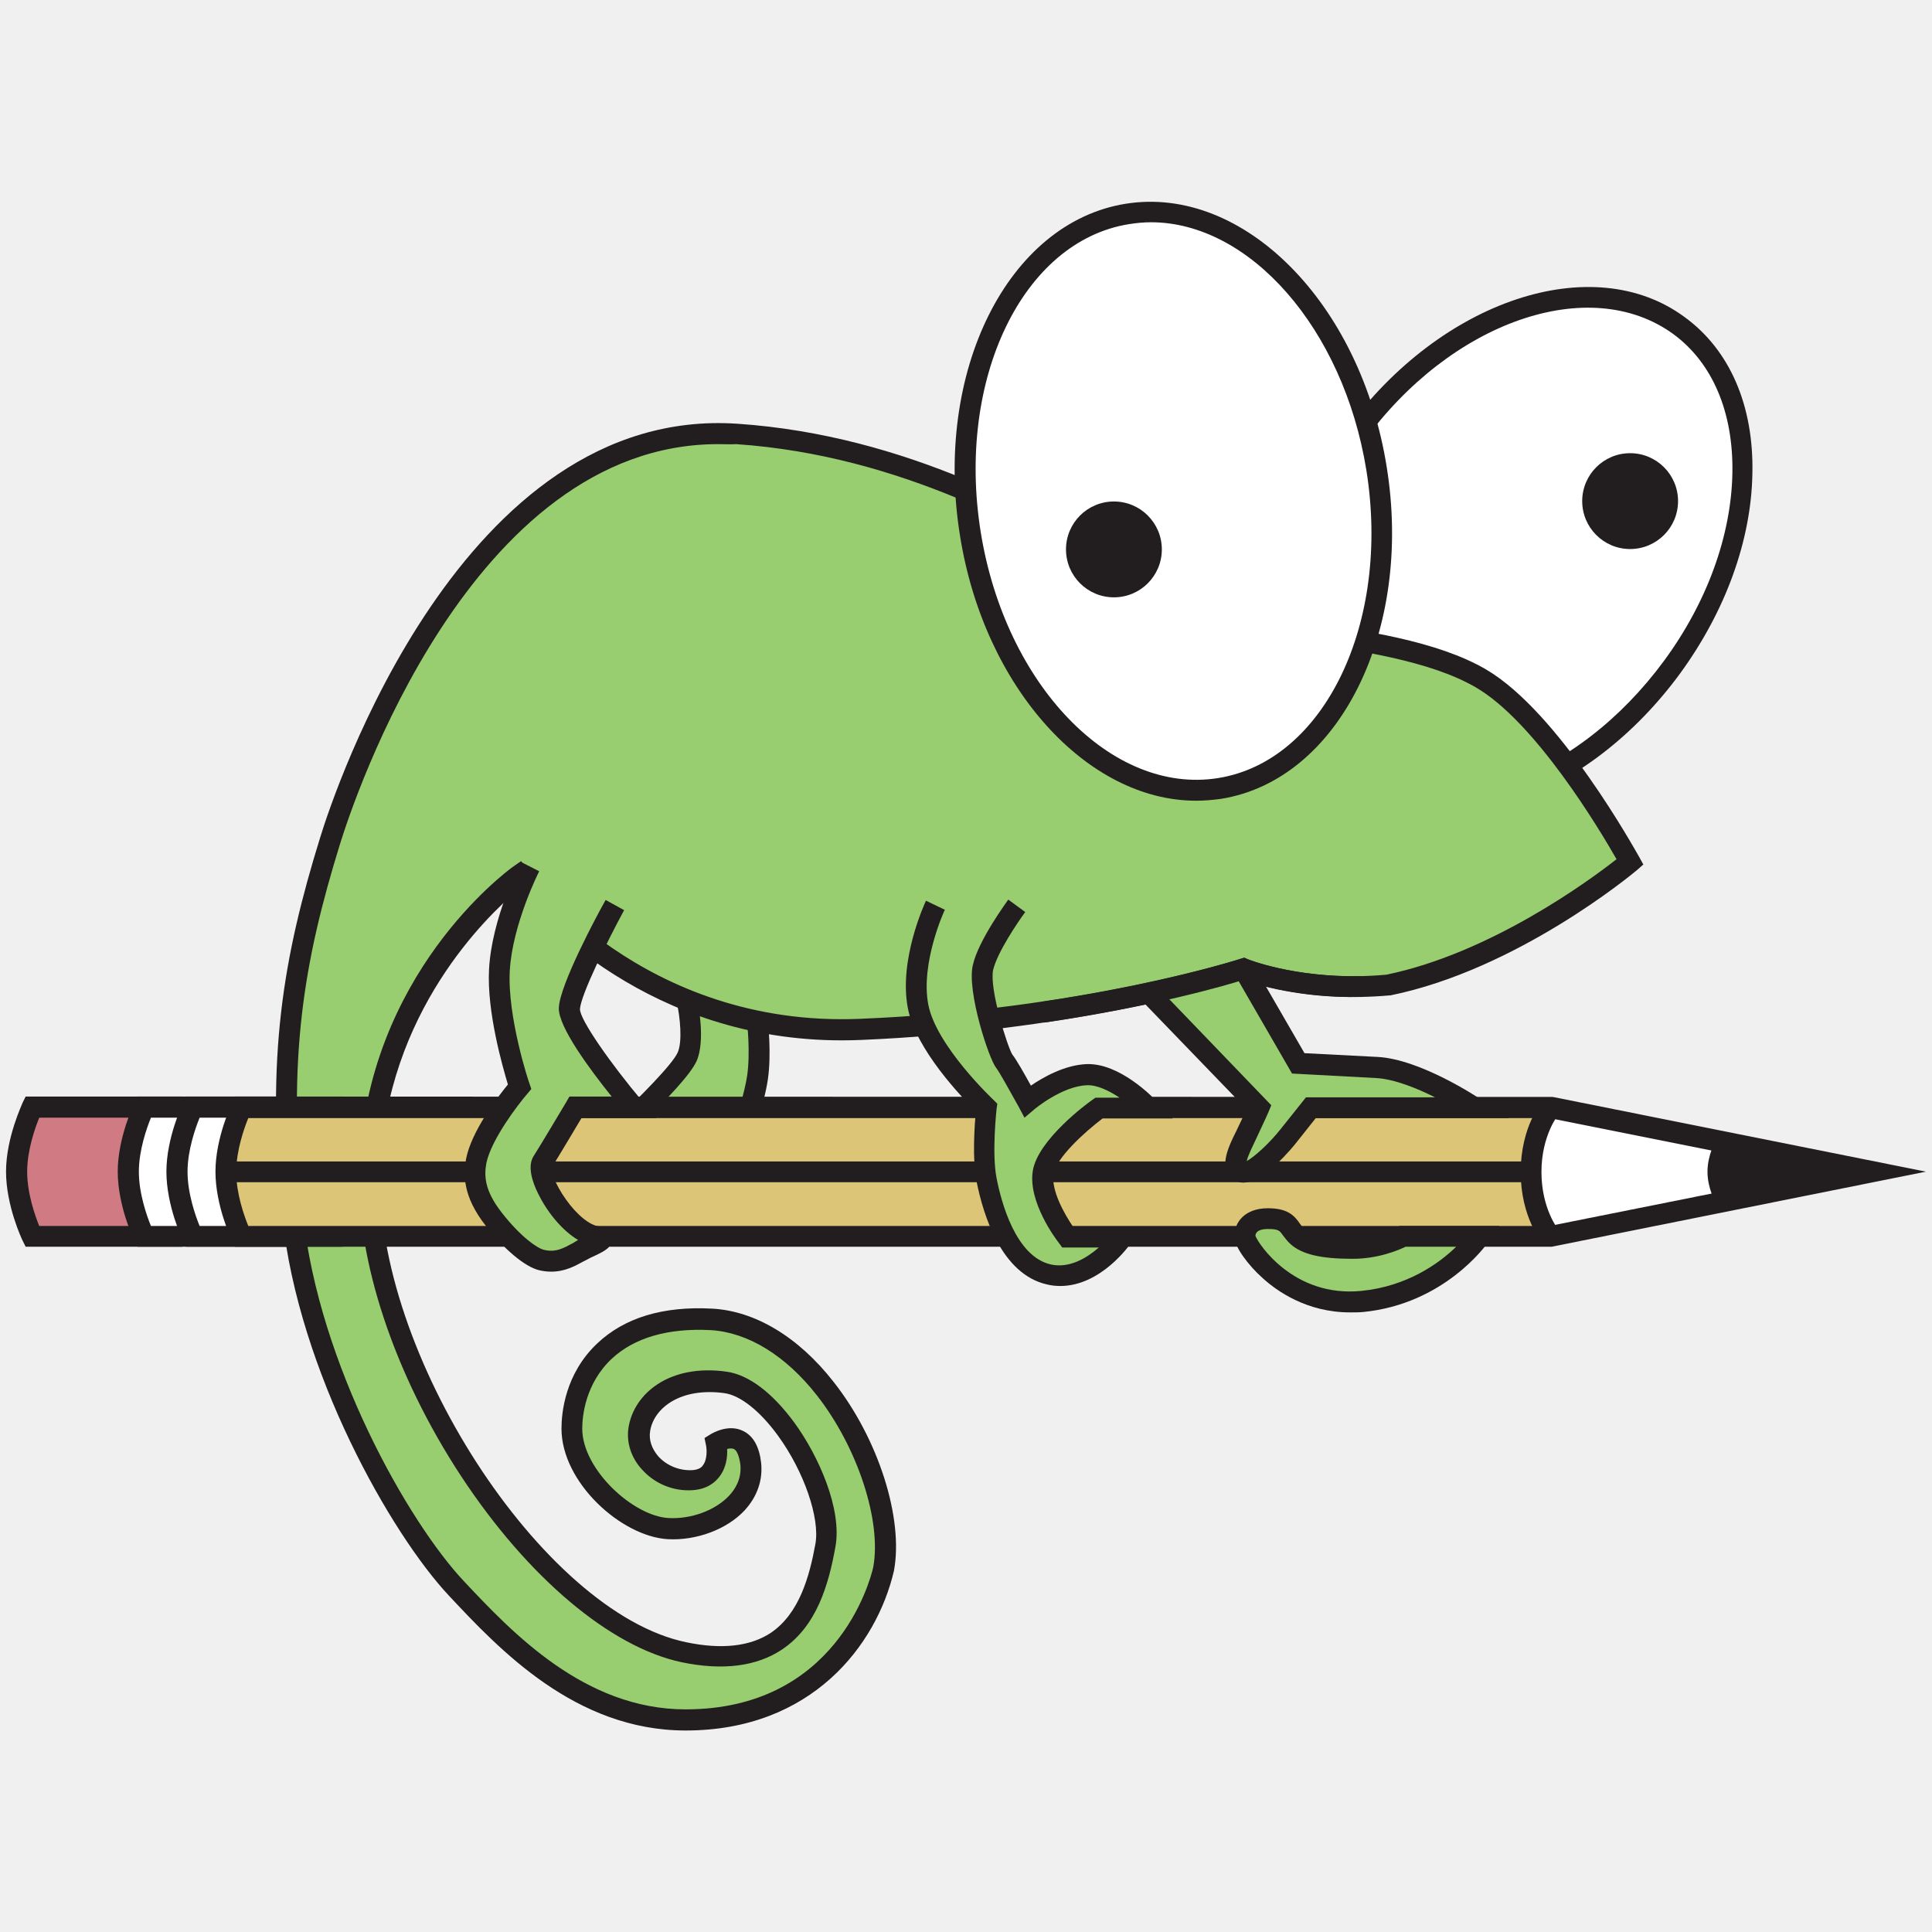
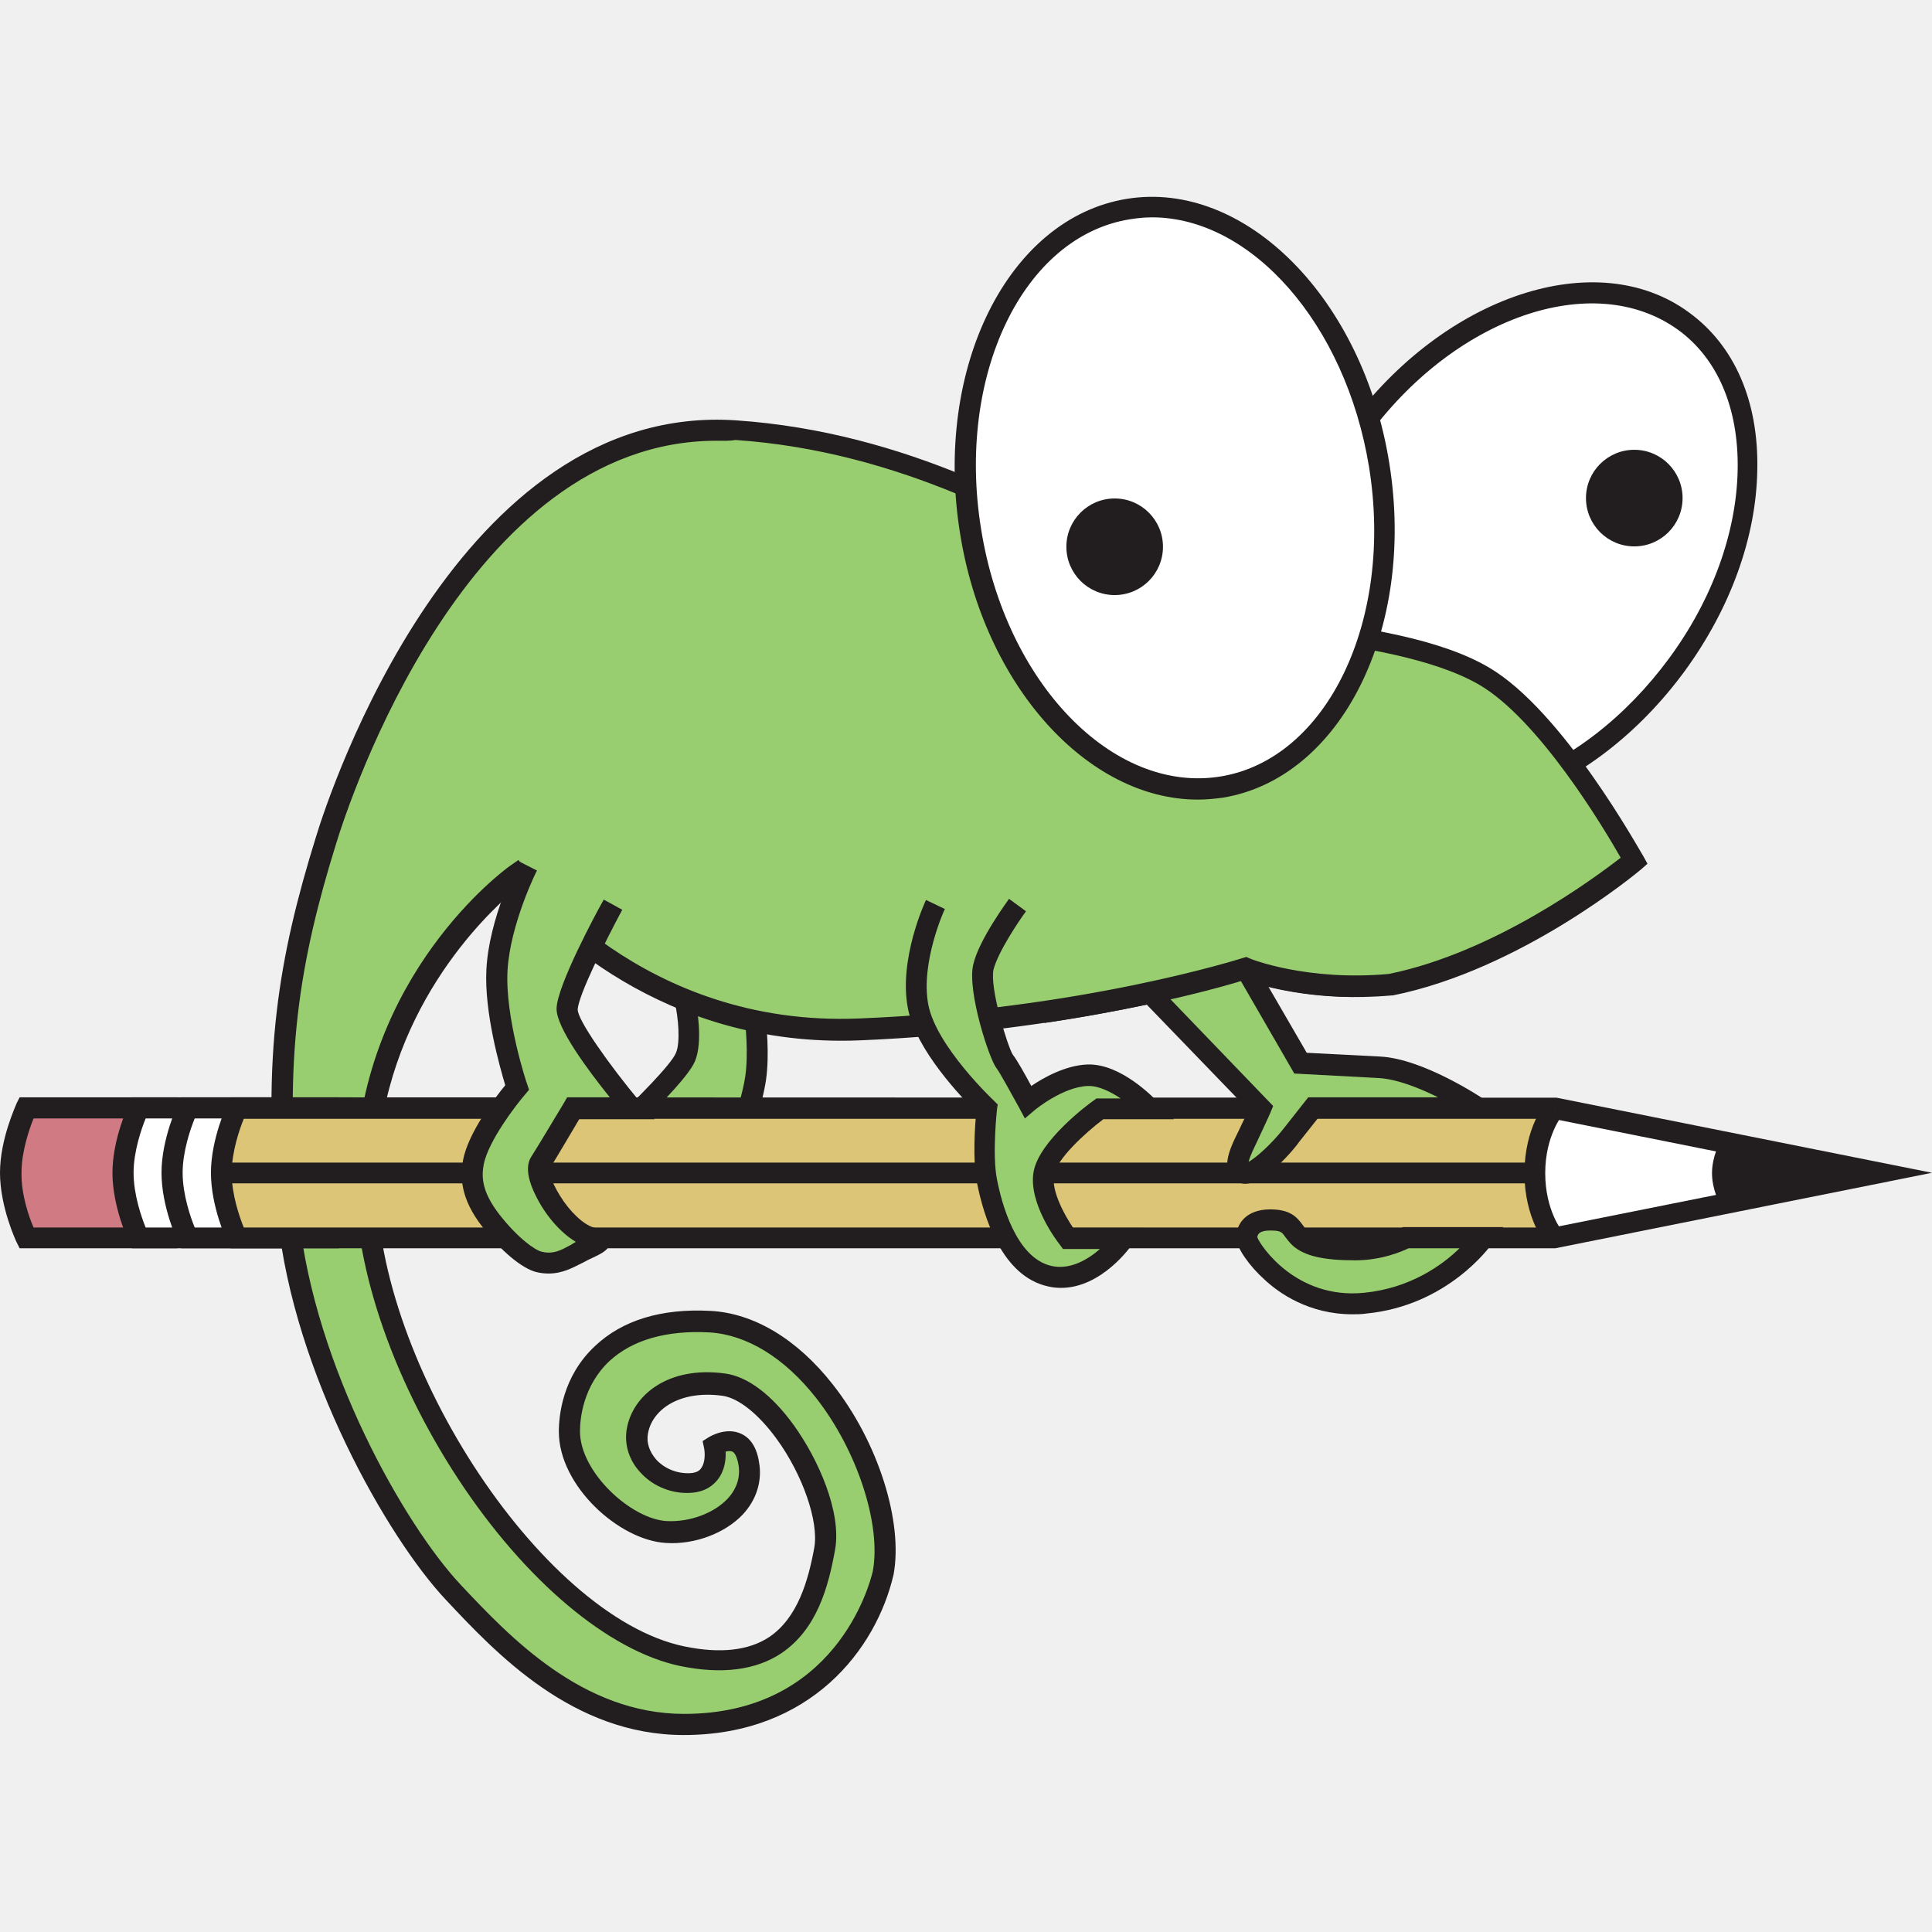
<svg xmlns="http://www.w3.org/2000/svg" version="1.1" id="icon" x="0px" y="0px" viewBox="0 0 512 512" style="enable-background:new 0 0 512 512;" xml:space="preserve">
  <style type="text/css">
	.st0{fill:#FFFFFF;}
	.st1{fill:#221E1F;}
	.st2{fill:#98CD70;}
	.st3{fill:#D07B84;}
	.st4{fill:#DCC576;}
+ 	.st5{fill:none;}
</style>
  <g>
    <g>
-       <ellipse transform="matrix(0.59 -0.8074 0.8074 0.59 46.5539 383.723)" class="st0" cx="401.1" cy="146" rx="74.1" ry="52" />
-       <path class="st1" d="M381.3,216.1c-9.5,0-18.3-2.7-25.5-8c-24.4-17.8-23.9-60.1,1.1-94.4l0,0c25-34.2,65.2-47.6,89.5-29.7    c12,8.7,18.4,23.5,18,41.5c-0.3,17.7-7.1,36.4-19.1,52.9c-12,16.4-27.8,28.6-44.5,34.3C394,214.9,387.5,216.1,381.3,216.1z     M361.4,117c-23.2,31.7-24.2,70.6-2.3,86.6c10.5,7.6,24.7,9,40,3.8c15.6-5.3,30.5-16.8,41.9-32.3s17.8-33.2,18.1-49.7    c0.3-16.2-5.3-29.3-15.7-36.9C421.2,72.4,384.5,85.2,361.4,117L361.4,117z" />
+       <ellipse transform="matrix(0.59 -0.8074 0.8074 0.59 47.5303 384.1275)" class="st0" cx="402" cy="145.3" rx="74.6" ry="52.3" />
+       <path class="st1" d="M382.1,215.8c-9.6,0-18.4-2.7-25.7-8.1c-24.6-17.9-24.1-60.5,1.1-95l0,0c25.2-34.4,65.6-47.9,90.1-29.9    c12.1,8.8,18.5,23.6,18.1,41.8c-0.3,17.8-7.1,36.6-19.2,53.2c-12.1,16.5-28,28.8-44.8,34.5C394.9,214.6,388.3,215.8,382.1,215.8z     M362.1,116.1c-23.3,31.9-24.4,71-2.3,87.1c10.6,7.6,24.9,9.1,40.3,3.8c15.7-5.3,30.7-16.9,42.2-32.5c11.5-15.6,17.9-33.4,18.2-50    c0.3-16.3-5.3-29.5-15.8-37.1C422.2,71.2,385.3,84.1,362.1,116.1L362.1,116.1z" />
    </g>
    <g>
-       <path class="st2" d="M182.1,265.2c0,0,2.1,10,0,14.7c-2.1,4.8-16.6,18.3-16.6,18.3l30.5,4.2c0,0,3.8-10.3,4.8-17    c0.9-6.7,0-14.6,0-14.6" />
-       <path class="st1" d="M197.9,305.5l-38.5-5.2l4.3-4c5.4-5.1,14.6-14.3,15.9-17.4c1.3-2.9,0.6-9.5-0.2-13l5.4-1.1    c0.2,1.1,2.2,11-0.2,16.4c-1.6,3.6-8.4,10.6-13.1,15.2l22.6,3.1c1.1-3.3,3.2-9.8,3.9-14.4c0.9-6.2,0-13.9,0-13.9l5.5-0.6    c0,0.3,1,8.4,0,15.4c-1,6.9-4.7,17.2-4.9,17.6L197.9,305.5z" />
+       <path class="st2" d="M181.6,265.2c0,0,2.1,10.1,0,14.8c-2.1,4.8-16.7,18.4-16.7,18.4l30.7,4.2c0,0,3.8-10.4,4.8-17.1    c0.9-6.7,0-14.7,0-14.7" />
+       <path class="st1" d="M197.5,305.8l-38.7-5.2l4.3-4c5.4-5.1,14.7-14.4,16-17.5c1.3-2.9,0.6-9.6-0.2-13.1l5.4-1.1    c0.2,1.1,2.2,11.1-0.2,16.5c-1.6,3.6-8.5,10.7-13.2,15.3l22.7,3.1c1.1-3.3,3.2-9.9,3.9-14.5c0.9-6.2,0-14,0-14l5.5-0.6    c0,0.3,1,8.5,0,15.5c-1,6.9-4.7,17.3-4.9,17.7L197.5,305.8z" />
    </g>
    <g>
-       <path class="st2" d="M320.3,163.2c-17.9-4.9-62.2-43.7-125.1-48.1s-98,75.8-107.8,107.8s-14.2,57.9-9.9,99.2s29,83.5,43.4,98.9    s33.6,34.8,60.7,34.8c36.4,0,49.4-26.9,52.4-39.7c4.2-22.1-16.9-64.7-45.6-66.2s-37,16.6-37,29s14.5,25.9,25.6,26.5    c11.1,0.6,23.1-6.8,21.9-17.3c-1.2-10.5-9.2-5.5-9.2-5.5s1.8,9.2-6.2,9.9c-8,0.6-15.4-6.2-14.2-13.6c1.2-7.4,9.2-14.2,22.8-12.3    c13.6,1.8,29,29.6,26.5,43.1s-8,34.5-37.6,28.3c-38.2-8-85-77.6-83.2-128.2c1.8-50.5,39.4-77.6,39.4-77.6s30.8,43.1,90.6,40.7    c59.8-2.5,101.7-16,101.7-16s15.4,6.4,38.2,4.3c33.3-6.8,64.2-32.7,64.2-32.7s-20.4-37.6-39.5-48.7    C373.3,168.7,338.2,168,320.3,163.2z" />
-       <path class="st1" d="M181.7,458.6c-29.2,0-49.4-21.5-62.7-35.7c-15.3-16.3-39.9-59.4-44.2-100.5c-4.4-42.4,0.3-68.9,10-100.3    c3.6-11.8,37.5-114.8,110.7-109.8c45.1,3.1,80.5,23.6,104,37.1c9.4,5.4,16.7,9.7,21.6,11c6,1.6,14.2,2.8,22.8,4.1    c17.3,2.5,36.9,5.3,49.9,12.9c19.5,11.4,39.7,48.2,40.6,49.7l1.1,2l-1.7,1.5c-1.3,1.1-31.8,26.4-65.4,33.2l-0.3,0    c-20.2,1.8-34.7-2.8-38.5-4.1c-6.6,2-46.9,13.6-101.5,15.9c-52.5,2.2-83.6-30.5-91.1-39.5c-7.7,6.5-34.7,32.1-36.2,73.8    c-1.8,48.2,42.9,117.4,81,125.3c9.5,2,17.1,1.1,22.5-2.5c7.5-5.1,10.2-14.8,11.8-23.6c1.2-6.8-3-19.1-9.9-28.6    c-4.8-6.6-10-10.7-14.2-11.3c-11.6-1.6-18.7,3.9-19.7,10c-0.4,2.4,0.4,4.7,2.2,6.8c2.3,2.5,5.7,3.8,9,3.6c1.3-0.1,2.3-0.5,2.8-1.3    c1.2-1.6,1-4.3,0.8-5.3l-0.4-1.9l1.6-1c0.5-0.3,4.7-2.8,8.6-0.9c2.7,1.3,4.3,4.1,4.8,8.4c0.5,4.6-1,9-4.4,12.7    c-4.7,5-12.7,8-20.3,7.6c-12.3-0.7-28.2-15-28.2-29.3c0-4.1,0.9-14.5,9.5-22.6c7.2-6.8,17.4-9.9,30.4-9.2    c11.4,0.6,22.9,7.5,32.2,19.4c11.9,15.1,18.6,36.2,16,50.1C232.3,436,215.1,458.6,181.7,458.6z M190.3,117.7    c-65.7,0-96.8,95-100.2,106c-9.5,30.7-14.1,56.6-9.8,98.1c4.2,39.8,27.9,81.6,42.7,97.3c12.7,13.5,31.9,33.9,58.7,33.9    c39.7,0,48.8-33.7,49.7-37.6c2.3-12.2-4.1-31.8-14.9-45.6c-8.3-10.6-18.3-16.7-28.1-17.3c-11.4-0.6-20.3,2-26.3,7.6    c-7,6.6-7.8,15.2-7.8,18.5c0,10.8,13.5,23.2,22.9,23.7c6,0.3,12.3-2,16-5.9c1.6-1.7,3.4-4.5,3-8.3c-0.3-2.2-0.9-3.7-1.7-4.1    c-0.5-0.2-1.2-0.2-1.8,0c0.1,2-0.2,5-2.1,7.4c-1.1,1.4-3.1,3.2-6.9,3.5c-5,0.4-10.1-1.6-13.5-5.4c-3-3.2-4.3-7.4-3.6-11.4    c1.5-8.8,10.8-16.7,25.9-14.6c5.9,0.8,12.2,5.6,18,13.5c6.5,8.9,12.7,23,10.9,32.9c-1.8,10-4.9,21-14.1,27.2    c-6.7,4.5-15.7,5.7-26.7,3.4c-18.8-4-40.7-22.4-58.4-49.3c-17.8-27.1-27.9-57.6-27-81.6c1.9-51.3,39-78.6,40.6-79.8l2.3-1.6    l1.6,2.3c0.3,0.4,30.7,41.9,88.2,39.5c58.7-2.4,100.5-15.8,100.9-15.9l1-0.3l0.9,0.4c0.1,0.1,15.1,6.1,36.7,4.1    c27.7-5.7,54-25.1,61-30.6c-4.5-7.9-21.6-36.5-37.4-45.6c-12.1-7-31.1-9.8-47.9-12.2c-8.8-1.3-17.2-2.5-23.5-4.2    c-5.6-1.5-13.2-5.9-22.9-11.6c-23-13.3-57.8-33.4-101.6-36.4C193.5,117.8,191.9,117.7,190.3,117.7z" />
+       <path class="st2" d="M320.7,162.6c-18-4.9-62.6-44-125.9-48.4S96.2,190.5,86.3,222.7s-14.3,58.3-10,99.8    c4.3,41.6,29.2,84,43.7,99.5s33.8,35,61.1,35c36.6,0,49.7-27.1,52.7-39.9c4.2-22.2-17-65.1-45.9-66.6s-37.2,16.7-37.2,29.2    c0,12.5,14.6,26.1,25.8,26.7s23.2-6.8,22-17.4c-1.2-10.6-9.3-5.5-9.3-5.5s1.8,9.3-6.2,10c-8.1,0.6-15.5-6.2-14.3-13.7    c1.2-7.4,9.3-14.3,22.9-12.4c13.7,1.8,29.2,29.8,26.7,43.4c-2.5,13.6-8.1,34.7-37.8,28.5c-38.4-8.1-85.5-78.1-83.7-129    c1.8-50.8,39.6-78.1,39.6-78.1s31,43.4,91.2,41c60.2-2.5,102.3-16.1,102.3-16.1s15.5,6.4,38.4,4.3c33.5-6.8,64.6-32.9,64.6-32.9    s-20.5-37.8-39.7-49C374,168.1,338.7,167.4,320.7,162.6z" />
+       <path class="st1" d="M181.2,459.8c-29.4,0-49.7-21.6-63.1-35.9c-15.4-16.4-40.2-59.8-44.5-101.1c-4.4-42.7,0.3-69.3,10.1-100.9    c3.6-11.9,37.7-115.5,111.4-110.5c45.4,3.1,81,23.7,104.7,37.3c9.5,5.4,16.8,9.8,21.7,11.1c6,1.6,14.3,2.8,22.9,4.1    c17.4,2.5,37.1,5.3,50.2,13c19.6,11.5,39.9,48.5,40.9,50l1.1,2l-1.7,1.5c-1.3,1.1-32,26.6-65.8,33.4h-0.3    c-20.3,1.8-34.9-2.8-38.7-4.1c-6.6,2-47.2,13.7-102.1,16c-52.8,2.2-84.1-30.7-91.7-39.7c-7.7,6.5-34.9,32.3-36.4,74.3    C98,358.7,143,428.3,181.3,436.3c9.6,2,17.2,1.1,22.6-2.5c7.5-5.1,10.3-14.9,11.9-23.7c1.2-6.8-3-19.2-10-28.8    c-4.8-6.6-10.1-10.8-14.3-11.4c-11.7-1.6-18.8,3.9-19.8,10.1c-0.4,2.4,0.4,4.7,2.2,6.8c2.3,2.5,5.7,3.8,9.1,3.6    c1.3-0.1,2.3-0.5,2.8-1.3c1.2-1.6,1-4.3,0.8-5.3l-0.4-1.9l1.6-1c0.5-0.3,4.7-2.8,8.7-0.9c2.7,1.3,4.3,4.1,4.8,8.5    c0.5,4.6-1,9.1-4.4,12.8c-4.7,5-12.8,8.1-20.4,7.6c-12.4-0.7-28.4-15.1-28.4-29.5c0-4.1,0.9-14.6,9.6-22.7    c7.2-6.8,17.5-10,30.6-9.3c11.5,0.6,23,7.5,32.4,19.5c12,15.2,18.7,36.4,16.1,50.4C232.2,437.1,214.8,459.8,181.2,459.8z     M189.9,116.8c-66.1,0-97.4,95.6-100.8,106.7c-9.6,30.9-14.2,57-9.9,98.7c4.2,40.1,28.1,82.1,43,97.9    c12.8,13.6,32.1,34.1,59.1,34.1c39.9,0,49.1-33.9,50-37.8c2.3-12.3-4.1-32-15-45.9c-8.4-10.7-18.4-16.8-28.3-17.4    c-11.5-0.6-20.4,2-26.5,7.6c-7,6.6-7.8,15.3-7.8,18.6c0,10.9,13.6,23.3,23,23.8c6,0.3,12.4-2,16.1-5.9c1.6-1.7,3.4-4.5,3-8.4    c-0.3-2.2-0.9-3.7-1.7-4.1c-0.5-0.2-1.2-0.2-1.8,0c0.1,2-0.2,5-2.1,7.4c-1.1,1.4-3.1,3.2-6.9,3.5c-5,0.4-10.2-1.6-13.6-5.4    c-3-3.2-4.3-7.4-3.6-11.5c1.5-8.9,10.9-16.8,26.1-14.7c5.9,0.8,12.3,5.6,18.1,13.6c6.5,9,12.8,23.1,11,33.1    c-1.8,10.1-4.9,21.1-14.2,27.4c-6.7,4.5-15.8,5.7-26.9,3.4c-18.9-4-41-22.5-58.8-49.6c-17.9-27.3-28.1-58-27.2-82.1    c1.9-51.6,39.2-79.1,40.9-80.3l2.3-1.6l1.6,2.3c0.3,0.4,30.9,42.2,88.8,39.7c59.1-2.4,101.1-15.9,101.5-16l1-0.3l0.9,0.4    c0.1,0.1,15.2,6.1,36.9,4.1c27.9-5.7,54.3-25.3,61.4-30.8c-4.5-7.9-21.7-36.7-37.6-45.9c-12.2-7-31.3-9.9-48.2-12.3    c-8.9-1.3-17.3-2.5-23.6-4.2c-5.6-1.5-13.3-5.9-23-11.7c-23.1-13.4-58.2-33.6-102.2-36.6C193.1,116.9,191.5,116.8,189.9,116.8z" />
    </g>
    <g>
-       <ellipse transform="matrix(0.9874 -0.1585 0.1585 0.9874 -17.1154 50.9537)" class="st0" cx="311" cy="132.8" rx="54.5" ry="77.1" />
-       <path class="st1" d="M317,212.2c-28.9,0-56.2-29.9-62.6-70.3c-7-43.5,12.7-82.9,43.9-87.9c31.2-5,62.3,26.3,69.2,69.8l0,0    c7,43.5-12.7,82.9-43.9,87.9C321.4,212,319.2,212.2,317,212.2z M305,58.9c-1.9,0-3.9,0.2-5.8,0.5c-28.2,4.5-45.8,41.1-39.3,81.6    c6.5,40.5,34.7,69.7,62.9,65.2c28.2-4.5,45.8-41.1,39.3-81.6C356,86.9,331.1,58.9,305,58.9z" />
+       <ellipse transform="matrix(0.9874 -0.1585 0.1585 0.9874 -16.9844 51.0172)" class="st0" cx="311.4" cy="132" rx="54.8" ry="77.6" />
+       <path class="st1" d="M317.4,211.9c-29.1,0-56.6-30.1-63-70.7c-7-43.8,12.8-83.4,44.2-88.5s62.7,26.5,69.6,70.2l0,0    c7,43.8-12.8,83.4-44.2,88.5C321.8,211.7,319.6,211.9,317.4,211.9z M305.3,57.6c-1.9,0-3.9,0.2-5.8,0.5    c-28.4,4.5-46.1,41.4-39.5,82.1c6.5,40.8,34.9,70.1,63.3,65.6c28.4-4.5,46.1-41.4,39.5-82.1C356.6,85.8,331.6,57.6,305.3,57.6z" />
    </g>
-     <circle class="st1" cx="295.2" cy="145.6" r="12.7" />
-     <circle class="st1" cx="432" cy="132.8" r="12.7" />
+     <circle class="st1" cx="295.4" cy="144.9" r="12.8" />
+     <circle class="st1" cx="433.1" cy="132" r="12.8" />
    <g>
      <g>
-         <path class="st3" d="M45.5,293.5h-37c0,0-4.2,8.6-4.2,17.1c0,8.5,4.2,17.1,4.2,17.1h37V293.5z" />
-         <path class="st1" d="M48.3,330.4H6.8l-0.8-1.6c-0.2-0.4-4.4-9.3-4.4-18.3c0-9,4.3-17.9,4.4-18.3l0.8-1.6h41.5V330.4z M10.4,324.9     h32.4v-28.7H10.4c-1.1,2.7-3.2,8.6-3.2,14.3C7.2,316.3,9.3,322.2,10.4,324.9z" />
+         <path class="st3" d="M44.2,293.7H6.9c0,0-4.2,8.7-4.2,17.2c0,8.6,4.2,17.2,4.2,17.2h37.2V293.7z" />
+         <path class="st1" d="M47,330.8H5.2l-0.8-1.6c-0.2-0.4-4.4-9.4-4.4-18.4s4.3-18,4.4-18.4l0.8-1.6H47V330.8z M8.9,325.3h32.6v-28.9     H8.9c-1.1,2.7-3.2,8.7-3.2,14.4C5.6,316.6,7.7,322.6,8.9,325.3z" />
      </g>
      <g>
-         <path class="st0" d="M75.1,293.5h-37c0,0-4.2,8.6-4.2,17.1c0,8.5,4.2,17.1,4.2,17.1h37V293.5z" />
-         <path class="st1" d="M77.9,330.4H36.4l-0.8-1.6c-0.2-0.4-4.4-9.3-4.4-18.3c0-9,4.3-17.9,4.4-18.3l0.8-1.6h41.5V330.4z M40,324.9     h32.4v-28.7H40c-1.1,2.7-3.2,8.6-3.2,14.3C36.8,316.3,38.9,322.2,40,324.9z" />
+         <path class="st0" d="M74,293.7H36.7c0,0-4.2,8.7-4.2,17.2c0,8.6,4.2,17.2,4.2,17.2H74V293.7z" />
+         <path class="st1" d="M76.8,330.8H35l-0.8-1.6c-0.2-0.4-4.4-9.4-4.4-18.4s4.3-18,4.4-18.4l0.8-1.6h41.8V330.8z M38.6,325.3h32.6     v-28.9H38.6c-1.1,2.7-3.2,8.7-3.2,14.4C35.4,316.6,37.5,322.6,38.6,325.3z" />
      </g>
      <g>
-         <path class="st0" d="M88.1,293.5h-37c0,0-4.2,8.6-4.2,17.1c0,8.5,4.2,17.1,4.2,17.1h37V293.5z" />
-         <path class="st1" d="M90.8,330.4H49.3l-0.8-1.6c-0.2-0.4-4.4-9.3-4.4-18.3c0-9,4.3-17.9,4.4-18.3l0.8-1.6h41.5V330.4z      M52.9,324.9h32.4v-28.7H52.9c-1.1,2.7-3.2,8.6-3.2,14.3C49.7,316.3,51.8,322.2,52.9,324.9z" />
+         <path class="st0" d="M87,293.7H49.8c0,0-4.2,8.7-4.2,17.2c0,8.6,4.2,17.2,4.2,17.2H87V293.7z" />
+         <path class="st1" d="M89.8,330.8H48l-0.8-1.6c-0.2-0.4-4.4-9.4-4.4-18.4s4.3-18,4.4-18.4l0.8-1.6h41.8V330.8z M51.6,325.3h32.6     v-28.9H51.6c-1.1,2.7-3.2,8.7-3.2,14.4C48.4,316.6,50.5,322.6,51.6,325.3z" />
      </g>
-       <path class="st4" d="M410.9,293.5H64c0,0-4.2,8.6-4.2,17.1c0,8.5,4.2,17.1,4.2,17.1h346.9l85.3-17.1L410.9,293.5z" />
-       <path class="st0" d="M410.9,293.5c0,0-5.2,6-5.2,17.1c0,11.1,5.2,17.1,5.2,17.1l85.3-17.1L410.9,293.5z" />
-       <path class="st1" d="M411.2,330.4H62.3l-0.8-1.6c-0.2-0.4-4.4-9.3-4.4-18.3c0-9,4.3-17.9,4.4-18.3l0.8-1.6l349.2,0.1l98.9,19.8    L411.2,330.4z M65.8,324.9h344.8l71.5-14.3l-71.5-14.3H65.8c-1.1,2.7-3.2,8.6-3.2,14.3C62.6,316.3,64.7,322.2,65.8,324.9z" />
-       <path class="st1" d="M454.7,302.2c0,0-2.2,3.9-2.2,8.3c0,4.5,2.2,8.3,2.2,8.3l41.6-8.3L454.7,302.2z" />
+       <path class="st4" d="M411.9,293.7H62.8c0,0-4.2,8.7-4.2,17.2c0,8.6,4.2,17.2,4.2,17.2h349.1l85.8-17.2L411.9,293.7z" />
+       <path class="st0" d="M411.9,293.7c0,0-5.2,6-5.2,17.2c0,11.2,5.2,17.2,5.2,17.2l85.8-17.2L411.9,293.7z" />
+       <path class="st1" d="M412.2,330.8H61.1l-0.8-1.6c-0.2-0.4-4.4-9.4-4.4-18.4s4.3-18,4.4-18.4l0.8-1.6l351.4,0.1l99.5,19.9    L412.2,330.8z M64.6,325.3h347l71.9-14.4l-71.9-14.4h-347c-1.1,2.7-3.2,8.7-3.2,14.4C61.4,316.6,63.5,322.6,64.6,325.3z" />
+       <path class="st1" d="M455.9,302.5c0,0-2.2,3.9-2.2,8.4c0,4.5,2.2,8.4,2.2,8.4l41.9-8.4L455.9,302.5z" />
      <g>
-         <line class="st2" x1="405.8" y1="310.6" x2="59.9" y2="310.6" />
-         <rect x="59.9" y="307.8" class="st1" width="345.9" height="5.5" />
+         <line class="st5" x1="406.7" y1="310.9" x2="58.7" y2="310.9" />
+         <rect x="58.7" y="308.1" class="st1" width="348.1" height="5.5" />
      </g>
      <g>
-         <path class="st0" d="M410.9,293.5c0,0-5.2,6-5.2,17.1c0,11.1,5.2,17.1,5.2,17.1" />
-         <path class="st1" d="M408.8,329.5c-0.2-0.3-5.8-6.9-5.8-18.9c0-12,5.6-18.6,5.8-18.9l4.2,3.6l-2.1-1.8l2.1,1.8     c0,0.1-4.5,5.5-4.5,15.3c0,9.8,4.5,15.3,4.5,15.3L408.8,329.5z" />
+         <path class="st0" d="M411.9,293.7c0,0-5.2,6-5.2,17.2c0,11.2,5.2,17.2,5.2,17.2" />
+         <path class="st1" d="M409.8,329.9c-0.2-0.3-5.8-6.9-5.8-19s5.6-18.7,5.8-19l4.2,3.6l-2.1-1.8l2.1,1.8c0,0.1-4.5,5.5-4.5,15.4     c0,9.9,4.5,15.4,4.5,15.4L409.8,329.9z" />
      </g>
    </g>
    <g>
-       <path class="st2" d="M329.9,327.7c0,2.5,11.2,19.2,31.1,17.2c20.5-2,31.1-17.2,31.1-17.2h-20.3c0,0-5.7,3.2-13.4,3.2    s-12.2-1.1-14.6-3.2s-1.9-4.8-7.8-4.8C331.7,322.9,329.9,325.2,329.9,327.7z" />
-       <path class="st1" d="M357.8,347.8c-11.4,0-19.4-5.6-23.3-9.2c-3.6-3.2-7.4-8.2-7.4-10.9c0-3.8,2.8-7.5,8.9-7.5    c5.2,0,7,1.9,8.5,4.1c0.4,0.5,0.7,1,1.1,1.4c1.9,1.7,6,2.5,12.7,2.5c6.9,0,12-2.8,12-2.9l0.6-0.4h26.4l-3,4.4    c-0.5,0.7-11.6,16.3-33.1,18.4C360.1,347.8,358.9,347.8,357.8,347.8z M332.7,327.5c0.8,2.2,10.2,16.4,28.1,14.6    c12.1-1.2,20.6-7.3,25.1-11.7h-13.4c-1.9,0.9-7.2,3.2-14.1,3.2c-8.4,0-13.4-1.2-16.4-3.9c-0.9-0.8-1.5-1.7-2-2.3    c-0.9-1.3-1.2-1.7-4-1.7C334.8,325.7,332.8,325.9,332.7,327.5z" />
+       <path class="st2" d="M330.4,328.1c0,2.5,11.3,19.3,31.3,17.3c20.6-2,31.3-17.3,31.3-17.3h-20.4c0,0-5.7,3.2-13.5,3.2    c-7.7,0-12.3-1.1-14.7-3.2c-2.4-2.1-1.9-4.8-7.8-4.8C332.2,323.3,330.4,325.6,330.4,328.1z" />
+       <path class="st1" d="M358.4,348.3c-11.5,0-19.5-5.6-23.4-9.3c-3.6-3.2-7.4-8.3-7.4-11c0-3.8,2.8-7.5,9-7.5c5.2,0,7,1.9,8.6,4.1    c0.4,0.5,0.7,1,1.1,1.4c1.9,1.7,6,2.5,12.8,2.5c6.9,0,12.1-2.8,12.1-2.9l0.6-0.4h26.6l-3,4.4c-0.5,0.7-11.7,16.4-33.3,18.5    C360.8,348.3,359.5,348.3,358.4,348.3z M333.2,327.9c0.8,2.2,10.3,16.5,28.3,14.7c12.2-1.2,20.7-7.3,25.3-11.8h-13.5    c-1.9,0.9-7.2,3.2-14.2,3.2c-8.5,0-13.5-1.2-16.5-3.9c-0.9-0.8-1.5-1.7-2-2.3c-0.9-1.3-1.2-1.7-4-1.7    C335.3,326.1,333.3,326.3,333.2,327.9z" />
    </g>
    <g>
-       <path class="st2" d="M140.5,229.6c0,0-7.4,14.5-8.1,27.4c-0.7,12.9,5.3,31,5.3,31s-9.9,11.4-11.5,19.7c-0.8,4.1-0.5,8.8,4.6,15.4    c5.3,6.9,10.3,10.2,12.6,10.8c4.6,1.2,7.7-0.9,10.7-2.5s7.1-2.8,4.5-3.7c-7.9-0.7-17.1-16-14.8-19.7s8.7-14.5,8.7-14.5H168    c0,0-17.3-20.4-17.1-26.2c0.2-5.8,12-27.4,12-27.4" />
-       <path class="st1" d="M146.1,337c-1,0-2.1-0.1-3.3-0.4c-3.7-0.9-9.3-5.6-14.1-11.8c-6.1-7.8-5.9-13.5-5.2-17.6    c1.4-7.4,8.4-16.5,11.1-19.8c-1.4-4.7-5.6-19.2-5-30.5c0.7-13.4,8-27.9,8.4-28.5l4.9,2.5c-0.1,0.1-7.1,14.1-7.8,26.3    c-0.7,12.3,5.1,29.8,5.2,29.9l0.5,1.5l-1,1.2c-2.6,3-9.6,12.2-10.9,18.4c-0.6,3.3-0.6,7.2,4.1,13.2c5,6.4,9.4,9.4,11.1,9.8    c3.1,0.8,5.2-0.4,7.8-1.8l0.8-0.5c0.2-0.1,0.3-0.2,0.5-0.3c-4.4-2.6-8.3-7.6-10.6-12.3c-1.5-3-2.9-7.2-1.2-9.9    c2.3-3.6,8.6-14.3,8.7-14.4l0.8-1.4h11.2c-5.7-7.1-14.2-18.5-14-23.5c0.2-6.1,10.3-24.9,12.4-28.6l4.9,2.7    c-4.4,8.1-11.5,22.5-11.7,26.2c-0.1,2.8,8.4,14.8,16.4,24.3l3.9,4.6h-19.9c-1.8,3-6,10.1-7.9,13.1c-0.2,0.9,0.8,4.3,3.8,8.5    c2.9,4.1,6.4,6.9,8.8,7.1l0.7,0.1c2.2,0.8,2.6,2.3,2.7,3.1c0.1,2.4-2.1,3.4-4.6,4.6c-0.7,0.3-1.5,0.7-2.2,1.1l-0.8,0.4    C152.4,335.5,149.7,337,146.1,337z M146.2,309.3" />
+       <path class="st2" d="M139.8,229.4c0,0-7.4,14.6-8.2,27.6c-0.7,13,5.3,31.2,5.3,31.2s-10,11.5-11.6,19.8c-0.8,4.1-0.5,8.9,4.6,15.5    c5.3,6.9,10.4,10.3,12.7,10.9c4.6,1.2,7.7-0.9,10.8-2.5c3-1.6,7.1-2.8,4.5-3.7c-7.9-0.7-17.2-16.1-14.9-19.8    c2.3-3.7,8.8-14.6,8.8-14.6h15.6c0,0-17.4-20.5-17.2-26.4c0.2-5.8,12.1-27.6,12.1-27.6" />
+       <path class="st1" d="M145.4,337.5c-1,0-2.1-0.1-3.3-0.4c-3.7-0.9-9.4-5.6-14.2-11.9c-6.1-7.8-5.9-13.6-5.2-17.7    c1.4-7.4,8.5-16.6,11.2-19.9c-1.4-4.7-5.6-19.3-5-30.7c0.7-13.5,8.1-28.1,8.5-28.7l4.9,2.5c-0.1,0.1-7.1,14.2-7.8,26.5    c-0.7,12.4,5.1,30,5.2,30.1l0.5,1.5l-1,1.2c-2.6,3-9.7,12.3-11,18.5c-0.6,3.3-0.6,7.2,4.1,13.3c5,6.4,9.5,9.5,11.2,9.9    c3.1,0.8,5.2-0.4,7.8-1.8l0.8-0.5c0.2-0.1,0.3-0.2,0.5-0.3c-4.4-2.6-8.4-7.6-10.7-12.4c-1.5-3-2.9-7.2-1.2-10    c2.3-3.6,8.7-14.4,8.8-14.5l0.8-1.4h11.3c-5.7-7.1-14.3-18.6-14.1-23.6c0.2-6.1,10.4-25.1,12.5-28.8l4.9,2.7    c-4.4,8.2-11.6,22.6-11.8,26.4c-0.1,2.8,8.5,14.9,16.5,24.5l3.9,4.6h-20c-1.8,3-6,10.2-7.9,13.2c-0.2,0.9,0.8,4.3,3.8,8.6    c2.9,4.1,6.4,6.9,8.9,7.1l0.7,0.1c2.2,0.8,2.6,2.3,2.7,3.1c0.1,2.4-2.1,3.4-4.6,4.6c-0.7,0.3-1.5,0.7-2.2,1.1l-0.8,0.4    C151.7,336,149,337.5,145.4,337.5z" />
    </g>
    <g>
-       <path class="st2" d="M247.9,239.9c0,0-6.9,14.8-4.6,26.8c2.3,12,18.2,26.8,18.2,26.8s-1.4,12,0,19.1c1.4,7.1,5.7,22.7,16.6,25.1    s19.6-10,19.6-10h-14.6c0,0-7.6-9.8-6.5-17.1c1.1-7.3,14.8-17.1,14.8-17.1h13.1c0,0-8.6-9.1-16.3-8.9s-15.7,7-15.7,7    s-4.9-8.9-6.2-10.6c-1.4-1.7-7-18.6-5.6-24.8c1.4-6.2,8.9-16.3,8.9-16.3" />
-       <path class="st1" d="M281,340.8c-1.1,0-2.3-0.1-3.5-0.4c-12.1-2.7-16.9-18.3-18.7-27.3c-1.2-6-0.5-15.1-0.2-18.6    c-3.6-3.6-15.9-16.3-18-27.3c-2.5-12.8,4.5-27.9,4.8-28.5l5,2.4c-0.1,0.1-6.5,14.1-4.4,25.1c2.1,11,17.2,25.2,17.3,25.3l1,1    l-0.2,1.4c0,0.1-1.3,11.7,0,18.3c1.2,6.2,5,20.8,14.4,22.9c5,1.1,9.6-1.8,12.7-4.5h-9.7l-0.8-1.1c-0.9-1.1-8.3-11-7-19.2    c1.3-8.2,14.4-17.9,15.9-18.9l0.7-0.5h6.4c-2.7-1.8-5.9-3.4-8.6-3.3c-6.6,0.2-13.9,6.3-14,6.4l-2.6,2.2l-1.6-3    c-2-3.6-5.1-9.2-5.9-10.2c-1.9-2.3-7.8-20.2-6.2-27.2c1.5-6.7,9.1-16.9,9.4-17.4l4.5,3.3c-2,2.7-7.4,10.7-8.5,15.3    c-1.1,4.9,3.8,20.5,5.1,22.5c1,1.2,3.3,5.3,4.9,8.2c3.2-2.2,9-5.5,14.8-5.7c8.7-0.3,17.4,8.7,18.4,9.7l4.4,4.7h-18.6    c-4.9,3.7-12.3,10.5-13,14.7c-0.7,4.4,3,10.8,5.1,13.9h18.4l-3,4.4C299.5,329.8,291.8,340.8,281,340.8z" />
+       <path class="st2" d="M247.8,239.8c0,0-6.9,14.9-4.6,27c2.3,12.1,18.3,27,18.3,27s-1.4,12.1,0,19.2c1.4,7.1,5.7,22.8,16.7,25.3    c11,2.4,19.7-10.1,19.7-10.1h-14.7c0,0-7.6-9.9-6.5-17.2c1.1-7.3,14.9-17.2,14.9-17.2h13.2c0,0-8.7-9.2-16.4-9    c-7.7,0.2-15.8,7-15.8,7s-4.9-9-6.2-10.7c-1.4-1.7-7-18.7-5.6-25c1.4-6.2,9-16.4,9-16.4" />
+       <path class="st1" d="M281.2,341.3c-1.1,0-2.3-0.1-3.5-0.4c-12.2-2.7-17-18.4-18.8-27.5c-1.2-6-0.5-15.2-0.2-18.7    c-3.6-3.6-16-16.4-18.1-27.5c-2.5-12.9,4.5-28.1,4.8-28.7l5,2.4c-0.1,0.1-6.5,14.2-4.4,25.3c2.1,11.1,17.3,25.4,17.4,25.5l1,1    l-0.2,1.4c0,0.1-1.3,11.8,0,18.4c1.2,6.2,5,20.9,14.5,23c5,1.1,9.7-1.8,12.8-4.5h-9.8l-0.8-1.1c-0.9-1.1-8.4-11.1-7-19.3    s14.5-18,16-19l0.7-0.5h6.4c-2.7-1.8-5.9-3.4-8.7-3.3c-6.6,0.2-14,6.3-14.1,6.4l-2.6,2.2l-1.6-3c-2-3.6-5.1-9.3-5.9-10.3    c-1.9-2.3-7.8-20.3-6.2-27.4c1.5-6.7,9.2-17,9.5-17.5l4.5,3.3c-2,2.7-7.4,10.8-8.6,15.4c-1.1,4.9,3.8,20.6,5.1,22.6    c1,1.2,3.3,5.3,4.9,8.3c3.2-2.2,9.1-5.5,14.9-5.7c8.8-0.3,17.5,8.8,18.5,9.8l4.4,4.7h-18.7c-4.9,3.7-12.4,10.6-13.1,14.8    c-0.7,4.4,3,10.9,5.1,14H303l-3,4.4C299.8,330.2,292,341.3,281.2,341.3z" />
    </g>
    <g>
-       <path class="st2" d="M304.5,263.2l29.2,30.3c0,0-0.7,1.7-3.5,7.4s-3.7,8.5-1.2,9.7c2.5,1.2,9.5-5.8,12.6-9.7    c3.1-3.9,5.9-7.4,5.9-7.4h43.3c0,0-15.1-10.1-25.7-10.6s-20.9-1.1-20.9-1.1l-14.5-25" />
-       <path class="st1" d="M329.5,313.4c-0.6,0-1.2-0.1-1.8-0.4c-5.3-2.6-2.4-8.6,0-13.4c1.3-2.7,2.1-4.5,2.7-5.6l-27.9-28.9l4-3.8    l30.4,31.6l-0.7,1.7c0,0.1-0.8,1.8-3.5,7.6c-0.5,1.1-2,4-2.3,5.5c2-1.1,6-4.7,9-8.5l6.7-8.4h34.2c-4.8-2.4-10.7-4.8-15.5-5.1    l-22.4-1.2l-15.2-26.3l4.8-2.8l13.7,23.7l19.4,1c11.3,0.6,26.5,10.7,27.1,11.1l7.6,5.1h-51.1l-5,6.3    C342.8,303.8,335,313.4,329.5,313.4z" />
+       <path class="st2" d="M304.8,263.2l29.4,30.5c0,0-0.7,1.7-3.5,7.4c-2.8,5.7-3.7,8.6-1.2,9.8c2.5,1.2,9.6-5.8,12.7-9.8    s5.9-7.4,5.9-7.4h43.6c0,0-15.2-10.2-25.9-10.7c-10.7-0.5-21-1.1-21-1.1l-14.6-25.2" />
+       <path class="st1" d="M330,313.7c-0.6,0-1.2-0.1-1.8-0.4c-5.3-2.6-2.4-8.7,0-13.5c1.3-2.7,2.1-4.5,2.7-5.6l-28.1-29.1l4-3.8    l30.6,31.8l-0.7,1.7c0,0.1-0.8,1.8-3.5,7.6c-0.5,1.1-2,4-2.3,5.5c2-1.1,6-4.7,9.1-8.6l6.7-8.5h34.4c-4.8-2.4-10.8-4.8-15.6-5.1    l-22.5-1.2l-15.3-26.5l4.8-2.8l13.8,23.8l19.5,1c11.4,0.6,26.7,10.8,27.3,11.2l7.6,5.1h-51.4l-5,6.3    C343.3,304.1,335.5,313.7,330,313.7z" />
    </g>
-     <path class="st1" d="M276.7,271l-0.8-5.5c32.2-4.7,52.6-11.3,52.8-11.4l1-0.3l0.9,0.4c0.1,0,12.2,4.9,30.3,4.5l0.1,5.5   c-16.5,0.4-28.2-3.3-31.6-4.5C325.1,261.1,305.4,266.8,276.7,271z" />
+     <path class="st1" d="M276.8,271.1l-0.8-5.5c32.4-4.7,52.9-11.4,53.1-11.5l1-0.3l0.9,0.4c0.1,0,12.3,4.9,30.5,4.5l0.1,5.5   c-16.6,0.4-28.4-3.3-31.8-4.5C325.5,261.1,305.7,266.8,276.8,271.1z" />
  </g>
</svg>
